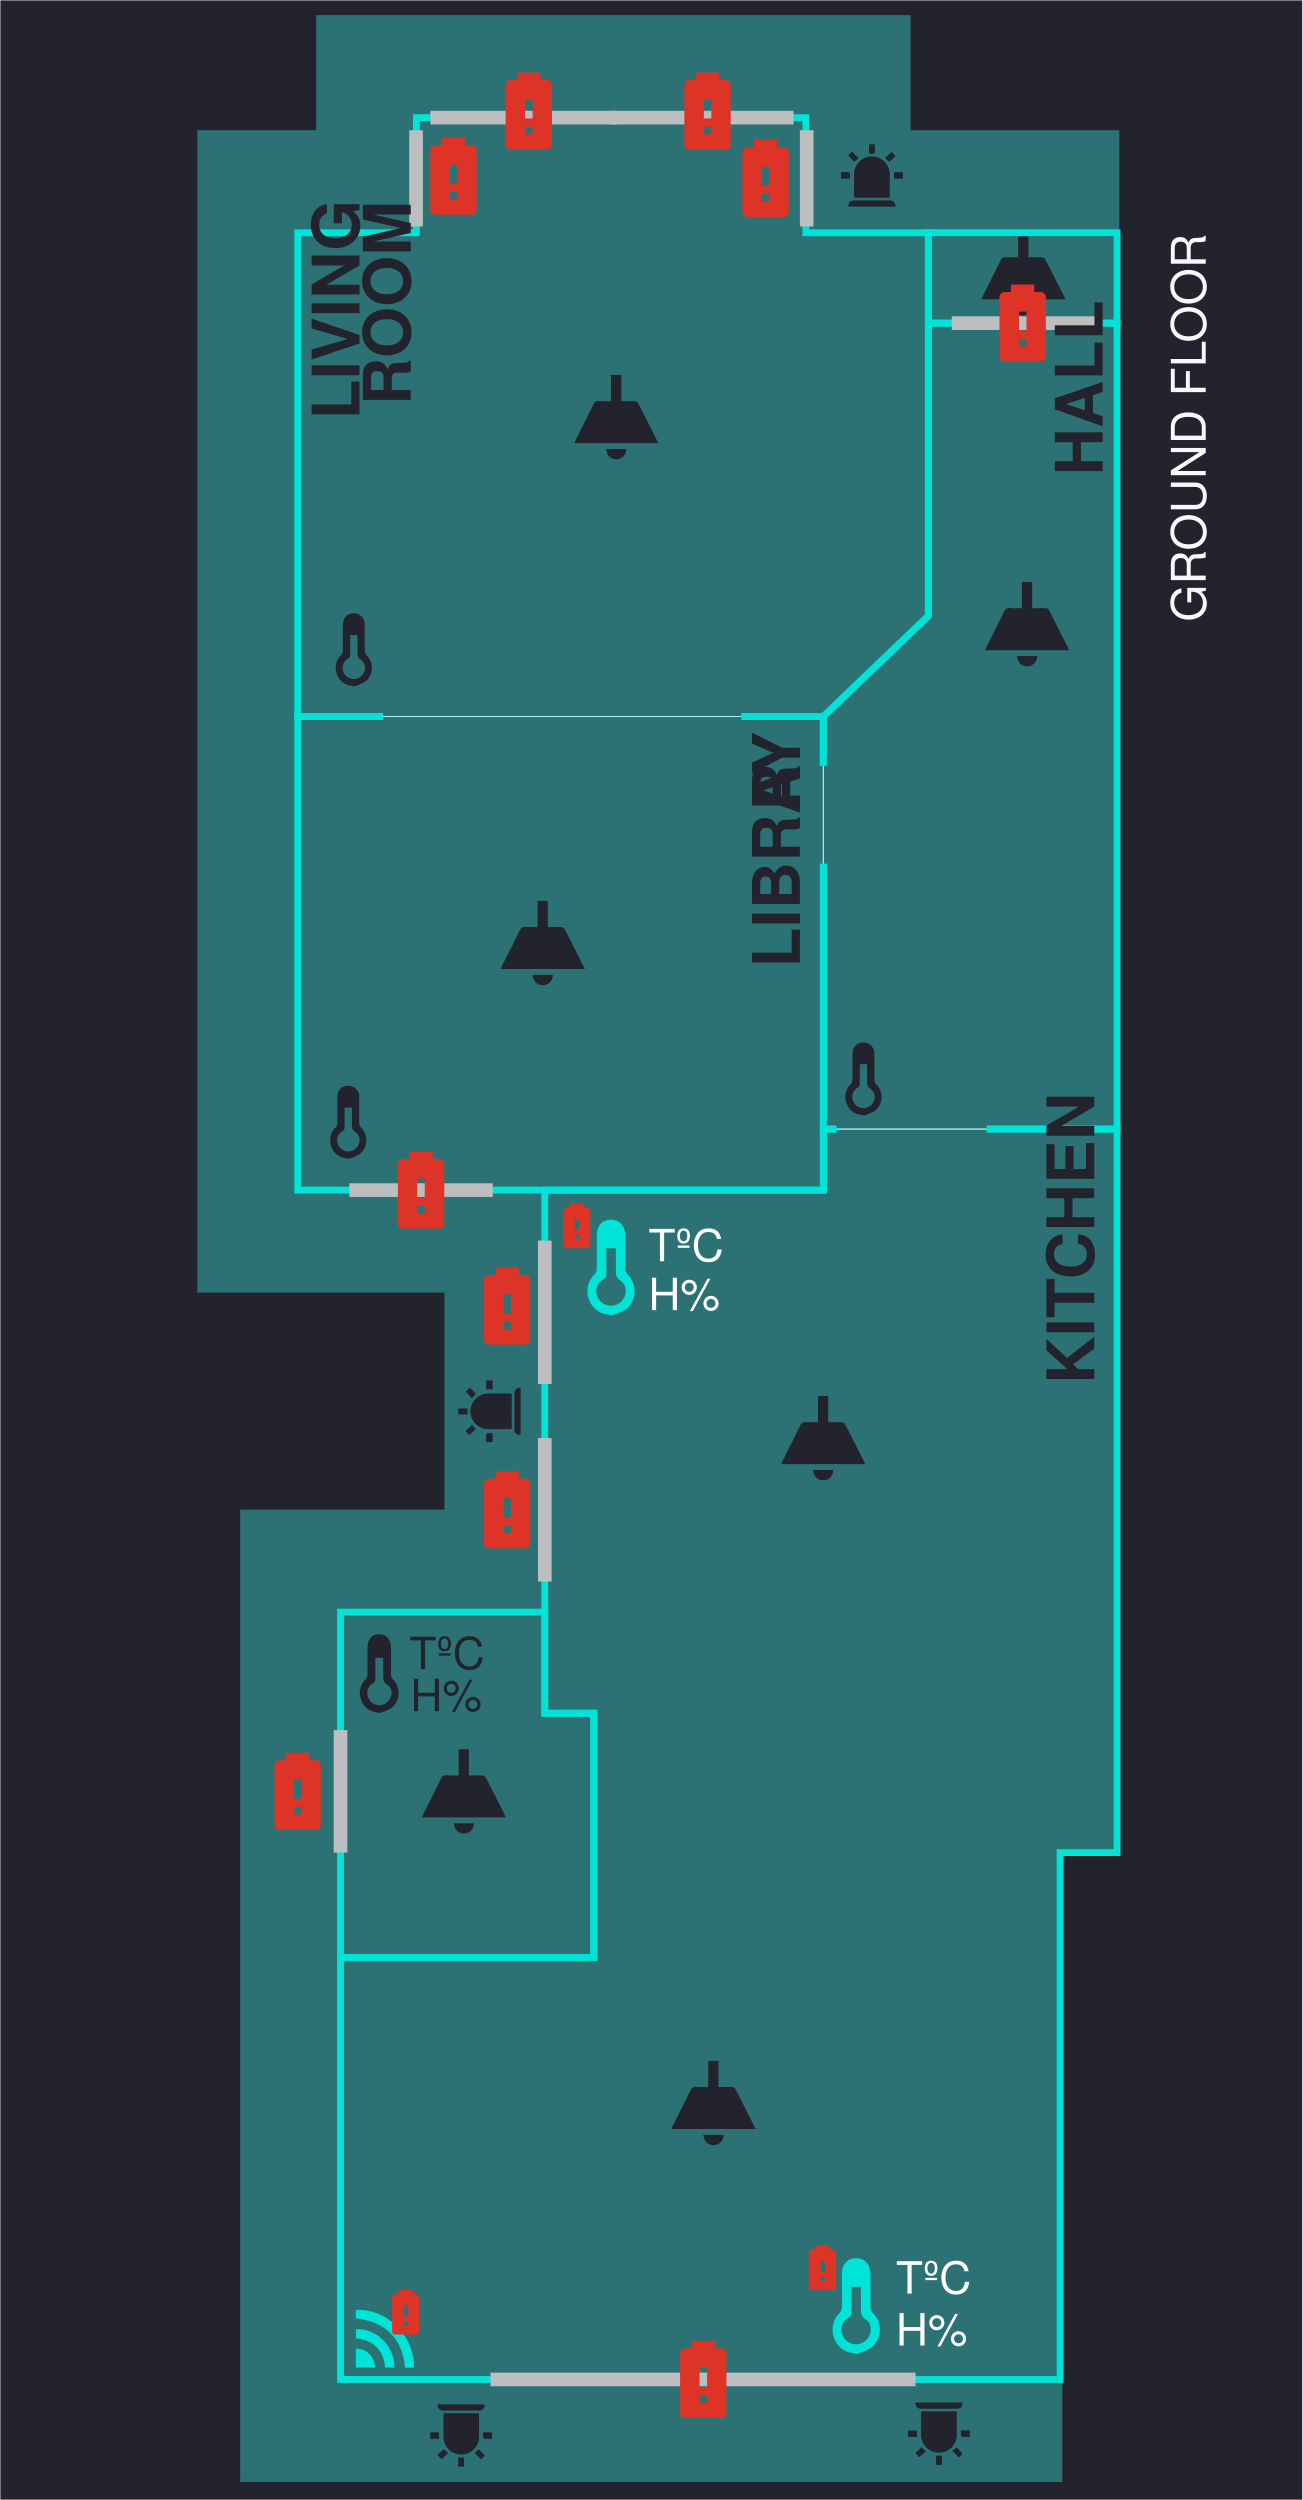
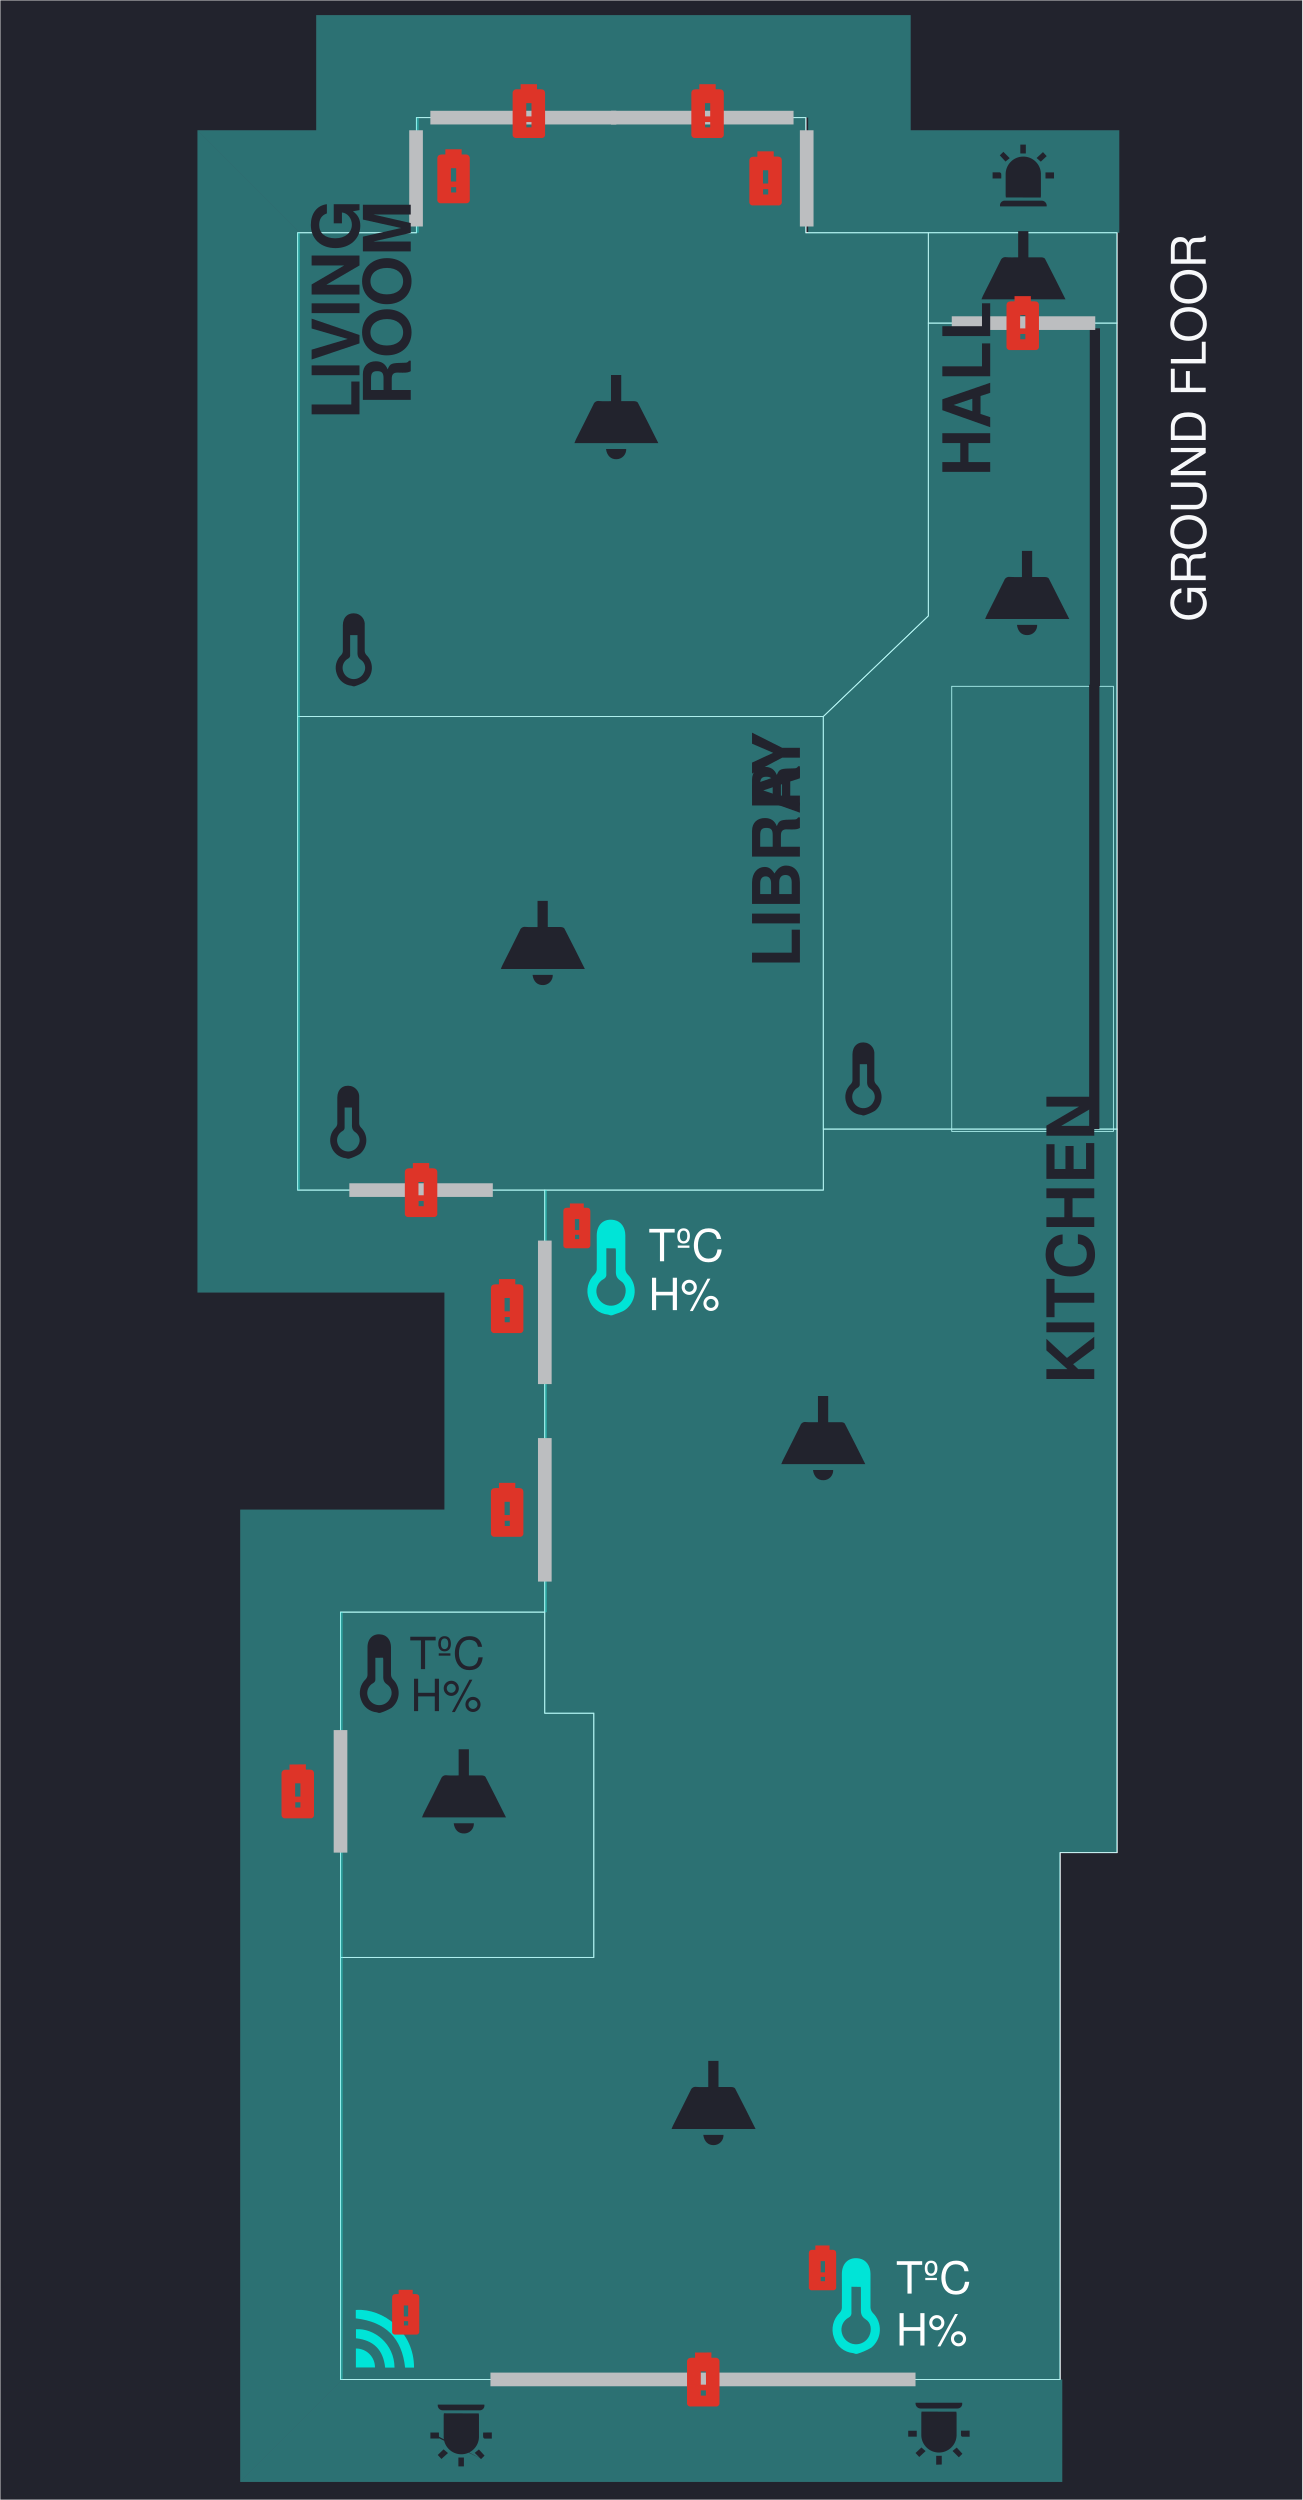
<svg xmlns="http://www.w3.org/2000/svg" viewBox="0 0 381.25 731.77">
  <defs>
-     <style>.cls-1,.cls-11,.cls-8{fill:#22232d;}.cls-10,.cls-2,.cls-3,.cls-9{fill:none;stroke-miterlimit:10;}.cls-2{stroke:#22232d;opacity:0.06;}.cls-2,.cls-3{stroke-width:0.25px;}.cls-3{stroke:#f7f8fa;}.cls-13,.cls-4{fill:#f7f8fa;}.cls-4{opacity:0.14;}.cls-5,.cls-6{fill:#00e4d7;}.cls-5{opacity:0.3;}.cls-7,.cls-8{font-size:13px;}.cls-7{fill:#fff;}.cls-13,.cls-7,.cls-8{font-family:Helvetica;}.cls-9{stroke:#00e4d7;stroke-width:2px;}.cls-10{stroke:#bcbec0;stroke-width:4px;}.cls-11{font-size:19.24px;font-family:HelveticaNeue-CondensedBold, Helvetica Neue;font-weight:700;}.cls-12{letter-spacing:-0.02em;}.cls-13{font-size:14px;}.cls-14{fill:#de3428;}</style>
+     <style>.cls-1,.cls-11,.cls-9{fill:#22232d;}.cls-10,.cls-2,.cls-3,.cls-7{fill:none;stroke-miterlimit:10;}.cls-2,.cls-7{stroke:#22232d;}.cls-2,.cls-3{stroke-width:0.25px;}.cls-2{opacity:0.06;}.cls-3{stroke:#f7f8fa;}.cls-13,.cls-4{fill:#f7f8fa;}.cls-4{opacity:0.14;}.cls-5,.cls-6{fill:#00e4d7;}.cls-5{opacity:0.3;}.cls-7{stroke-width:3px;}.cls-8,.cls-9{font-size:13px;}.cls-8{fill:#fff;}.cls-13,.cls-8,.cls-9{font-family:Helvetica;}.cls-10{stroke:#bcbec0;stroke-width:4px;}.cls-11{font-size:19.24px;font-family:HelveticaNeue-CondensedBold, Helvetica Neue;font-weight:700;}.cls-12{letter-spacing:-0.02em;}.cls-13{font-size:14px;}.cls-14{fill:#de3428;}</style>
  </defs>
  <g id="Background">
    <rect class="cls-1" x="0.13" y="0.13" width="381" height="731.52" />
    <rect class="cls-2" x="0.13" y="0.13" width="381" height="731.52" />
  </g>
  <g id="house-outline">
    <path id="house_border" class="cls-3" d="M99.54,696.36V471.75h59.78V348.22H87V68h34.75V34.3h114V68h91.06V542.15H310.16V696.36Z" transform="translate(0.13 0.13)" />
    <path id="house_fill" class="cls-4" d="M99.54,696.36V471.75h59.78V348.22H87V68h34.75V34.3h114V68h91.06V542.15H310.16V696.36Z" transform="translate(0.13 0.13)" />
    <polygon id="outdoor_border" class="cls-4" points="266.56 38.12 266.56 4.42 92.56 4.42 92.56 38.12 57.8 38.12 57.8 378.34 130.09 378.34 130.09 441.88 70.31 441.88 70.31 726.48 310.93 726.48 310.93 696.48 100.31 696.48 100.31 471.88 160.09 471.88 160.09 348.34 87.8 348.34 87.8 68.12 122.56 68.12 122.56 34.42 236.56 34.42 236.56 68.12 327.62 68.12 327.62 68.12 327.62 38.12 266.56 38.12" />
    <path id="library_border" class="cls-3" d="M87,209.62H240.86v138.6H87Z" transform="translate(0.13 0.13)" />
    <path id="hallway_border" class="cls-3" d="M326.84,330.36h-86V209.62l30.76-29.46V94.45h55.22Z" transform="translate(0.13 0.13)" />
    <path id="kitchen_border" class="cls-3" d="M159.32,501.34V348.22h81.54V330.36h86V542.15H310.16V696.36H99.54V572.82h74.14V501.34Z" transform="translate(0.13 0.13)" />
    <path id="downstairs_bathroom_border" class="cls-3" d="M99.54,471.75h59.78v29.59h14.36v71.48H99.54Z" transform="translate(0.13 0.13)" />
    <path id="living_room_border" class="cls-3" d="M217,209.62H87V68h34.75V34.3h114V68h35.84V180.16l-30.76,29.46H217" transform="translate(0.13 0.13)" />
    <rect id="front_door_border" class="cls-3" x="271.74" y="68.12" width="55.22" height="26.46" />
+     <rect id="stair_border" class="cls-3" x="278.58" y="200.89" width="47.32" height="130.28" />
  </g>
  <g id="motion_fill">
    <path id="binary_sensor.living_room_motion_fill" class="cls-5" d="M217,209.62H87V68h34.75V34.3h114V68h35.84V180.16l-30.76,29.46H217" transform="translate(0.13 0.13)" />
    <path id="binary_sensor.library_motion_fill" class="cls-5" d="M87,209.62H240.86v138.6H87Z" transform="translate(0.13 0.13)" />
    <path id="binary_sensor.hallway_motion_fill" class="cls-5" d="M326.84,330.36h-86V209.62l30.76-29.46V94.45h55.22Z" transform="translate(0.13 0.13)" />
-     <rect id="binary_sensor.front_door_motion_fill" class="cls-5" x="271.74" y="68.12" width="55.22" height="26.46" />
    <path id="binary_sensor.kitchen_motion_fill" class="cls-5" d="M159.32,501.34V348.22h81.54V330.36h86V542.15H310.16V696.36H99.54V572.82h74.14V501.34Z" transform="translate(0.13 0.13)" />
    <path id="binary_sensor.downstairs_bathroom_motion_fill" class="cls-5" d="M99.54,471.75h59.78v29.59h14.36v71.48H99.54Z" transform="translate(0.13 0.13)" />
    <polyline id="binary_sensor.outdoor_back_motion_fill" class="cls-5" points="70.31 726.48 310.93 726.48 310.93 696.48 100.31 696.48 70.31 726.48" />
    <polyline id="binary_sensor.outdoor_side_motion_fill" class="cls-5" points="57.8 38.12 57.8 38.12 57.8 38.12 57.8 38.12 57.8 378.34 130.09 378.34 130.09 441.88 70.31 441.88 70.31 726.48 70.31 726.48 100.31 696.48 100.31 696.48 100.31 471.88 160.09 471.88 160.09 348.34 87.8 348.34 87.8 68.12 57.8 38.12" />
-     <polyline id="binary_sensor.outdoor_front_motion_fill" class="cls-5" points="87.8 68.12 122.56 68.12 122.56 34.42 236.56 34.42 236.56 68.12 327.62 68.12 327.62 68.12 327.62 38.12 266.56 38.12 266.56 4.42 92.56 4.42 92.56 38.12 57.8 38.12 87.8 68.12" />
+     <path id="binary_sensor.outdoor_front_motion_fill" class="cls-5" d="M326.84,94.45H271.62V68h55.22ZM87.68,68h34.75V34.3h114V68h91.06V38H266.43V4.3h-174V38H57.68Z" transform="translate(0.13 0.13)" />
  </g>
  <g id="icons">
-     <g id="sensor.outdoor_back_light">
-       <path class="cls-1" d="M269.61,705.76a4.51,4.51,0,0,0-.07.53c0,2.17,0,4.35,0,6.52a5.17,5.17,0,0,0,10.33,0c0-2.18,0-4.35,0-6.53a3,3,0,0,0-.07-.49Zm-1.75-2.59a1.49,1.49,0,0,0,1.49,1.69c2,0,4.1,0,6.15,0,1.53,0,3.06,0,4.59,0a1.39,1.39,0,0,0,1.41-1.69Zm13.29,8.18a12,12,0,0,0,0,1.36c0,.16.25.42.4.42.7,0,1.41,0,2.14,0v-1.8Zm-12.94,1.76v-1.75h-2.5v1.75Zm13.37,5-1.67-1.82-1.23,1,1.85,1.85Zm-12-1.85-1.73,1.62,1.09,1.17,1.87-1.73Zm5.95,5V718.7H273.9v2.61Z" transform="translate(0.13 0.13)" />
-       <path class="cls-1" d="M269.61,705.76h10.2a3,3,0,0,1,.07.49c0,2.18,0,4.35,0,6.53a5.17,5.17,0,0,1-10.33,0c0-2.17,0-4.35,0-6.52A4.51,4.51,0,0,1,269.61,705.76Z" transform="translate(0.13 0.13)" />
-       <path class="cls-1" d="M267.86,703.17H281.5a1.39,1.39,0,0,1-1.41,1.69c-1.53,0-3.06,0-4.59,0-2.05,0-4.1,0-6.15,0A1.49,1.49,0,0,1,267.86,703.17Z" transform="translate(0.13 0.13)" />
-       <path class="cls-1" d="M281.15,711.35h2.56v1.8c-.73,0-1.44,0-2.14,0-.15,0-.37-.26-.4-.42A12,12,0,0,1,281.15,711.35Z" transform="translate(0.13 0.13)" />
-       <path class="cls-1" d="M268.21,713.11h-2.5v-1.75h2.5Z" transform="translate(0.13 0.13)" />
-       <path class="cls-1" d="M281.58,718.15l-1.05,1-1.85-1.85,1.23-1Z" transform="translate(0.13 0.13)" />
-       <path class="cls-1" d="M269.56,716.3l1.23,1.06-1.87,1.73-1.09-1.17Z" transform="translate(0.13 0.13)" />
-       <path class="cls-1" d="M275.51,721.31H273.9V718.7h1.61Z" transform="translate(0.13 0.13)" />
-       <g id="zefc6x">
-         <path class="cls-1" d="M129.79,706.29a3.21,3.21,0,0,0-.07.53c0,2.18,0,4.35,0,6.53a5.17,5.17,0,0,0,10.33,0c0-2.17,0-4.35,0-6.52a3.16,3.16,0,0,0-.07-.5ZM128,703.71a1.49,1.49,0,0,0,1.48,1.69c2.06,0,4.11,0,6.16,0,1.53,0,3.06,0,4.58,0a1.39,1.39,0,0,0,1.42-1.68Zm13.29,8.18a9.92,9.92,0,0,0,0,1.35.6.6,0,0,0,.4.43c.7,0,1.41,0,2.14,0v-1.8Zm-12.94,1.76V711.9h-2.5v1.75Zm13.36,5-1.67-1.81-1.22,1,1.85,1.84Zm-12-1.84L128,718.46l1.08,1.17L131,717.9Zm5.95,5v-2.61h-1.62v2.61Z" transform="translate(0.13 0.13)" />
-         <path class="cls-1" d="M129.79,706.29H140a3.16,3.16,0,0,1,.07.5c0,2.17,0,4.35,0,6.52a5.17,5.17,0,0,1-10.33,0c0-2.18,0-4.35,0-6.53A3.21,3.21,0,0,1,129.79,706.29Z" transform="translate(0.13 0.13)" />
-         <path class="cls-1" d="M128,703.71h13.64a1.39,1.39,0,0,1-1.42,1.68c-1.52,0-3,0-4.58,0-2.05,0-4.1,0-6.16,0A1.49,1.49,0,0,1,128,703.71Z" transform="translate(0.13 0.13)" />
-         <path class="cls-1" d="M141.33,711.89h2.56v1.8c-.73,0-1.44,0-2.14,0a.6.6,0,0,1-.4-.43A9.92,9.92,0,0,1,141.33,711.89Z" transform="translate(0.13 0.13)" />
-         <path class="cls-1" d="M128.39,713.65h-2.5V711.9h2.5Z" transform="translate(0.13 0.13)" />
-         <path class="cls-1" d="M141.75,718.68l-1,1-1.85-1.84,1.22-1Z" transform="translate(0.13 0.13)" />
-         <path class="cls-1" d="M129.74,716.84,131,717.9l-1.88,1.73L128,718.46Z" transform="translate(0.13 0.13)" />
-         <path class="cls-1" d="M135.69,721.85h-1.62v-2.61h1.62Z" transform="translate(0.13 0.13)" />
-       </g>
-     </g>
-     <g id="sensor.outdoor_front_light">
-       <path class="cls-1" d="M260.17,57.7a4.51,4.51,0,0,0,.07-.53c0-2.18,0-4.35,0-6.53a5.17,5.17,0,0,0-10.33,0c0,2.17,0,4.35,0,6.52a5,5,0,0,0,.07.5Zm1.75,2.59a1.49,1.49,0,0,0-1.49-1.69c-2.05,0-4.11,0-6.16,0-1.53,0-3.06,0-4.58,0a1.38,1.38,0,0,0-1.41,1.69Zm-13.3-8.19a9.92,9.92,0,0,0,0-1.35.63.63,0,0,0-.39-.43c-.71,0-1.42,0-2.14,0v1.8Zm12.95-1.76V52.1h2.5V50.34Zm-13.37-5,1.67,1.82,1.23-1-1.85-1.85Zm12,1.85,1.73-1.62-1.08-1.18L259,46.09Zm-5.95-5v2.6h1.62v-2.6Z" transform="translate(0.13 0.13)" />
-       <path class="cls-1" d="M260.17,57.7H250a5,5,0,0,1-.07-.5c0-2.17,0-4.35,0-6.52a5.17,5.17,0,0,1,10.33,0c0,2.18,0,4.35,0,6.53A4.51,4.51,0,0,1,260.17,57.7Z" transform="translate(0.13 0.13)" />
-       <path class="cls-1" d="M261.92,60.29H248.28a1.38,1.38,0,0,1,1.41-1.69c1.52,0,3.05,0,4.58,0,2,0,4.11,0,6.16,0A1.49,1.49,0,0,1,261.92,60.29Z" transform="translate(0.13 0.13)" />
-       <path class="cls-1" d="M248.62,52.1h-2.55V50.3c.72,0,1.43,0,2.14,0a.63.63,0,0,1,.39.43A9.92,9.92,0,0,1,248.62,52.1Z" transform="translate(0.13 0.13)" />
-       <path class="cls-1" d="M261.57,50.34h2.5V52.1h-2.5Z" transform="translate(0.13 0.13)" />
-       <path class="cls-1" d="M248.2,45.31l1.05-1,1.85,1.85-1.23,1Z" transform="translate(0.13 0.13)" />
-       <path class="cls-1" d="M260.21,47.16,259,46.09l1.88-1.73,1.08,1.18Z" transform="translate(0.13 0.13)" />
-       <path class="cls-1" d="M254.26,42.15h1.62v2.6h-1.62Z" transform="translate(0.13 0.13)" />
-     </g>
-     <g id="sensor.outdoor_side_light">
-       <path class="cls-1" d="M149.6,407.88a4.51,4.51,0,0,0-.53-.07c-2.18,0-4.35,0-6.53,0a5.17,5.17,0,0,0,0,10.33c2.17,0,4.35,0,6.52,0a5,5,0,0,0,.5-.07Zm2.59-1.75a1.49,1.49,0,0,0-1.69,1.49c0,2.05,0,4.11,0,6.16,0,1.53,0,3.06,0,4.58a1.38,1.38,0,0,0,1.69,1.41ZM144,419.43a10,10,0,0,0-1.36,0,.63.63,0,0,0-.43.39c0,.71,0,1.42,0,2.14H144Zm-1.77-12.95H144V404h-1.76Zm-5,13.37,1.82-1.67-1-1.23-1.85,1.85Zm1.85-12-1.62-1.73-1.18,1.08,1.74,1.88Zm-5,6h2.6v-1.62h-2.6Z" transform="translate(0.13 0.13)" />
-       <path class="cls-1" d="M149.6,407.88v10.21a5,5,0,0,1-.5.07c-2.17,0-4.35,0-6.52,0a5.17,5.17,0,0,1,0-10.33c2.18,0,4.35,0,6.53,0A4.51,4.51,0,0,1,149.6,407.88Z" transform="translate(0.13 0.13)" />
-       <path class="cls-1" d="M152.19,406.13v13.64a1.38,1.38,0,0,1-1.69-1.41c0-1.52,0-3.05,0-4.58,0-2,0-4.11,0-6.16A1.49,1.49,0,0,1,152.19,406.13Z" transform="translate(0.13 0.13)" />
-       <path class="cls-1" d="M144,419.43V422H142.2c0-.72,0-1.43,0-2.14a.63.63,0,0,1,.43-.39A10,10,0,0,1,144,419.43Z" transform="translate(0.13 0.13)" />
-       <path class="cls-1" d="M142.24,406.48V404H144v2.5Z" transform="translate(0.13 0.13)" />
-       <path class="cls-1" d="M137.21,419.85l-1-1.05,1.85-1.85,1,1.23Z" transform="translate(0.13 0.13)" />
-       <path class="cls-1" d="M139.06,407.84,138,409.07l-1.74-1.88,1.18-1.08Z" transform="translate(0.13 0.13)" />
-       <path class="cls-1" d="M134.05,413.79v-1.62h2.6v1.62Z" transform="translate(0.13 0.13)" />
-     </g>
+     <path id="switch.shelly_shsw_1_c4ef56" class="cls-1" d="M269.61,705.76a4.51,4.51,0,0,0-.07.53c0,2.17,0,4.35,0,6.52a5.17,5.17,0,0,0,10.33,0c0-2.18,0-4.35,0-6.53a3,3,0,0,0-.07-.49Zm-1.75-2.59a1.49,1.49,0,0,0,1.49,1.69c2,0,4.1,0,6.15,0,1.53,0,3.06,0,4.59,0a1.39,1.39,0,0,0,1.41-1.69Zm13.29,8.18a12,12,0,0,0,0,1.36c0,.16.25.42.4.42.7,0,1.41,0,2.14,0v-1.8Zm-12.94,1.76v-1.75h-2.5v1.75Zm13.37,5-1.67-1.82-1.23,1,1.85,1.85Zm-12-1.85-1.73,1.62,1.09,1.17,1.87-1.73Zm5.95,5V718.7H273.9v2.61Zm-145.72-15a3.21,3.21,0,0,0-.07.53c0,2.18,0,4.35,0,6.53a5.17,5.17,0,0,0,10.33,0c0-2.17,0-4.35,0-6.52a3.16,3.16,0,0,0-.07-.5ZM128,703.71a1.49,1.49,0,0,0,1.48,1.69c2.06,0,4.11,0,6.16,0,1.53,0,3.06,0,4.58,0a1.39,1.39,0,0,0,1.42-1.68Zm13.29,8.18a9.92,9.92,0,0,0,0,1.35.6.6,0,0,0,.4.43c.7,0,1.41,0,2.14,0v-1.8Zm-12.94,1.76V711.9h-2.5v1.75Zm13.36,5-1.67-1.81-1.22,1,1.85,1.84Zm-12-1.84L128,718.46l1.08,1.17L131,717.9Zm5.95,5v-2.61h-1.62v2.61Zm-9.8-10,2.5,1.75,12.32,6" transform="translate(0.13 0.13)" />
+     <path id="switch.shelly_shsw_1_b8eff2" class="cls-1" d="M304.49,57.7a4.51,4.51,0,0,0,.07-.53c0-2.18,0-4.35,0-6.53a5.17,5.17,0,0,0-10.33,0c0,2.17,0,4.35,0,6.52a5,5,0,0,0,.07.5Zm1.75,2.59a1.49,1.49,0,0,0-1.49-1.69c-2.05,0-4.1,0-6.16,0-1.53,0-3,0-4.58,0a1.38,1.38,0,0,0-1.41,1.69Zm-13.3-8.19a9.92,9.92,0,0,0,0-1.35.63.63,0,0,0-.39-.43c-.71,0-1.42,0-2.14,0v1.8Zm12.95-1.76V52.1h2.5V50.34Zm-13.37-5,1.67,1.82,1.23-1-1.85-1.85Zm12,1.85,1.73-1.62-1.09-1.18-1.88,1.73Zm-6-5v2.6h1.62v-2.6Z" transform="translate(0.13 0.13)" />
    <path id="sensor.day_room_motion" class="cls-6" d="M121.06,692.89h-2.61c-.92-8.62-5.68-13.42-14.44-14.41V676C112.2,675.47,121.1,682.51,121.06,692.89Zm-17-11.25v2.67c5.22.54,8,3.43,8.55,8.57h2.74C115.29,685.9,109.42,681.34,104.09,681.64Zm5.57,11.21a5.51,5.51,0,0,0-5.59-5.55v5.55Z" transform="translate(0.13 0.13)" />
-     <g id="sensor.living_room_ceiling">
-       <path class="cls-1" d="M178.71,117.29v-7.66h3v7.66c1.33,0,2.56,0,3.79,0,.37,0,.93.17,1.07.43,2,3.89,4,7.81,6,11.86H168a11.17,11.17,0,0,1,.43-1.06c1.71-3.42,3.46-6.82,5.14-10.27a1.51,1.51,0,0,1,1.68-1C176.33,117.35,177.45,117.29,178.71,117.29Z" transform="translate(0.13 0.13)" />
-       <path class="cls-1" d="M177.25,131.3h5.92a2.88,2.88,0,0,1-2.83,3C178.67,134.35,177.51,133.24,177.25,131.3Z" transform="translate(0.13 0.13)" />
-     </g>
-     <g id="sensor.library_light">
-       <path class="cls-1" d="M157.21,271.22v-7.66h3v7.66c1.33,0,2.56,0,3.79,0,.37,0,.93.16,1.07.43,2,3.89,4,7.81,6,11.86h-24.6c.15-.37.26-.73.43-1.06,1.72-3.42,3.46-6.83,5.14-10.27a1.51,1.51,0,0,1,1.68-1C154.83,271.28,156,271.22,157.21,271.22Z" transform="translate(0.13 0.13)" />
-       <path class="cls-1" d="M155.75,285.23h5.92a2.87,2.87,0,0,1-2.83,3C157.17,288.28,156,287.17,155.75,285.23Z" transform="translate(0.13 0.13)" />
-     </g>
-     <g id="sensor.hallway_light">
-       <path class="cls-1" d="M299,177.89v-7.66h3v7.66c1.33,0,2.56,0,3.79,0,.37,0,.93.16,1.07.43,2,3.89,3.95,7.81,6,11.86H288.23c.15-.37.27-.73.44-1.06,1.71-3.42,3.46-6.83,5.14-10.27a1.51,1.51,0,0,1,1.68-1C296.59,178,297.71,177.89,299,177.89Z" transform="translate(0.13 0.13)" />
-       <path class="cls-1" d="M297.51,191.9h5.92a2.87,2.87,0,0,1-2.83,3C298.93,195,297.77,193.84,297.51,191.9Z" transform="translate(0.13 0.13)" />
-     </g>
-     <g id="sensor.downstairs_bathroom_light">
-       <path class="cls-1" d="M239.29,416.15v-7.66h3v7.66c1.33,0,2.57,0,3.8,0,.37,0,.93.16,1.06.43,2,3.89,4,7.81,6,11.85H228.55c.15-.36.27-.72.44-1.05,1.71-3.42,3.46-6.83,5.14-10.27a1.48,1.48,0,0,1,1.67-1C236.91,416.21,238,416.15,239.29,416.15Z" transform="translate(0.13 0.13)" />
-       <path class="cls-1" d="M237.83,430.16h5.92a2.87,2.87,0,0,1-2.84,3C239.25,433.21,238.09,432.09,237.83,430.16Z" transform="translate(0.13 0.13)" />
-     </g>
-     <g id="sensor.kitchen_light_2">
+     <path id="light.shelly_shdm_1_f3a24c" class="cls-1" d="M178.71,117.29v-7.66h3v7.66c1.33,0,2.56,0,3.79,0,.37,0,.93.17,1.07.43,2,3.89,4,7.81,6,11.86H168a11.17,11.17,0,0,1,.43-1.06c1.71-3.42,3.46-6.82,5.14-10.27a1.51,1.51,0,0,1,1.68-1C176.33,117.35,177.45,117.29,178.71,117.29Zm1.63,17a2.88,2.88,0,0,0,2.83-3h-5.92C177.51,133.24,178.67,134.35,180.34,134.29Z" transform="translate(0.13 0.13)" />
+     <path id="light.shelly_shdm_1_f3ebd2" class="cls-1" d="M157.21,271.22v-7.66h3v7.66c1.33,0,2.56,0,3.79,0,.37,0,.93.16,1.07.43,2,3.89,4,7.81,6,11.86h-24.6c.15-.37.26-.73.43-1.06,1.72-3.42,3.46-6.83,5.14-10.27a1.51,1.51,0,0,1,1.68-1C154.83,271.28,156,271.22,157.21,271.22Zm1.63,17a2.87,2.87,0,0,0,2.83-3h-5.92C156,287.17,157.17,288.28,158.84,288.21Z" transform="translate(0.13 0.13)" />
+     <path id="switch.shelly_shsw_1_c487ec" class="cls-1" d="M299,168.77v-7.66h3v7.66c1.33,0,2.56,0,3.79,0,.37,0,.93.17,1.07.43,2,3.9,3.95,7.82,6,11.86H288.23c.15-.36.27-.72.44-1.05,1.71-3.42,3.46-6.83,5.14-10.27a1.51,1.51,0,0,1,1.68-1C296.59,168.83,297.71,168.77,299,168.77Zm1.63,17a2.87,2.87,0,0,0,2.83-3h-5.92C297.77,184.72,298.93,185.83,300.6,185.77Z" transform="translate(0.13 0.13)" />
+     <path id="light.shelly_shdm_1_f3e93b" class="cls-1" d="M239.29,416.15v-7.66h3v7.66c1.33,0,2.57,0,3.8,0,.37,0,.93.16,1.06.43,2,3.89,4,7.81,6,11.85H228.55c.15-.36.27-.72.44-1.05,1.71-3.42,3.46-6.83,5.14-10.27a1.48,1.48,0,0,1,1.67-1C236.91,416.21,238,416.15,239.29,416.15Zm1.62,17a2.87,2.87,0,0,0,2.84-3h-5.92C238.09,432.09,239.25,433.21,240.91,433.14Z" transform="translate(0.13 0.13)" />
+     <g id="light.shelly_shdm_1_f3e936">
      <path class="cls-1" d="M207.18,610.76V603.1h3v7.66c1.34,0,2.57,0,3.8,0,.37,0,.93.16,1.06.43,2,3.89,4,7.81,6,11.86H196.44c.15-.37.27-.73.44-1.06,1.71-3.42,3.46-6.83,5.14-10.27a1.5,1.5,0,0,1,1.67-1C204.8,610.82,205.92,610.76,207.18,610.76Z" transform="translate(0.13 0.13)" />
      <path class="cls-1" d="M205.72,624.77h5.92a2.87,2.87,0,0,1-2.83,3C207.14,627.82,206,626.71,205.72,624.77Z" transform="translate(0.13 0.13)" />
    </g>
-     <g id="sensor.downstairs_bathroom_light-2" data-name="sensor.downstairs_bathroom_light">
-       <path class="cls-1" d="M134.12,519.55v-7.66h3v7.66c1.33,0,2.56,0,3.79,0,.37,0,.93.16,1.07.43,2,3.89,4,7.81,6,11.86H123.39c.15-.37.27-.73.43-1.06,1.72-3.42,3.47-6.83,5.14-10.27a1.51,1.51,0,0,1,1.68-1C131.74,519.61,132.86,519.55,134.12,519.55Z" transform="translate(0.13 0.13)" />
-       <path class="cls-1" d="M132.67,533.56h5.91a2.86,2.86,0,0,1-2.83,3C134.08,536.61,132.92,535.5,132.67,533.56Z" transform="translate(0.13 0.13)" />
-     </g>
-     <g id="sensor.hallway_light-2" data-name="sensor.hallway_light">
-       <path class="cls-1" d="M297.89,75.19V67.53h3v7.66c1.33,0,2.57,0,3.8,0,.37,0,.93.17,1.06.43,2,3.89,4,7.81,6,11.86H287.15c.15-.37.27-.72.44-1.06,1.71-3.42,3.46-6.82,5.14-10.27a1.5,1.5,0,0,1,1.67-1C295.51,75.25,296.63,75.19,297.89,75.19Z" transform="translate(0.13 0.13)" />
-       <path class="cls-1" d="M296.43,89.2h5.92a2.88,2.88,0,0,1-2.84,3C297.85,92.25,296.69,91.14,296.43,89.2Z" transform="translate(0.13 0.13)" />
-     </g>
+     <path id="switch.shelly_shsw_1_ba680b" class="cls-1" d="M134.12,519.55v-7.66h3v7.66c1.33,0,2.56,0,3.79,0,.37,0,.93.16,1.07.43,2,3.89,4,7.81,6,11.86H123.39c.15-.37.27-.73.43-1.06,1.72-3.42,3.47-6.83,5.14-10.27a1.51,1.51,0,0,1,1.68-1C131.74,519.61,132.86,519.55,134.12,519.55Zm1.63,17a2.86,2.86,0,0,0,2.83-3h-5.91C132.92,535.5,134.08,536.61,135.75,536.54Z" transform="translate(0.13 0.13)" />
+     <path id="switch.shelly_shsw_1_c4f29c" class="cls-1" d="M297.89,75.19V67.53h3v7.66c1.33,0,2.57,0,3.8,0,.37,0,.93.17,1.06.43,2,3.89,4,7.81,6,11.86H287.15c.15-.37.27-.72.44-1.06,1.71-3.42,3.46-6.82,5.14-10.27a1.5,1.5,0,0,1,1.67-1C295.51,75.25,296.63,75.19,297.89,75.19Zm1.62,17a2.88,2.88,0,0,0,2.84-3h-5.92C296.69,91.14,297.85,92.25,299.51,92.18Z" transform="translate(0.13 0.13)" />
+     <line id="sensor_stair_led_strip_mid" data-name="sensor,stair_led_strip_mid" class="cls-7" x1="320.48" y1="96.1" x2="320.48" y2="200.89" />
+     <line id="sensor.stair_led_strip_mid" class="cls-7" x1="320.3" y1="200.43" x2="320.3" y2="330.49" />
  </g>
  <g id="temp">
    <path id="sensor.living_room_therm" class="cls-1" d="M103.62,200.77h-.36a3,3,0,0,0-.5-.17,5,5,0,0,1-4.32-3.48,5.18,5.18,0,0,1,1.33-5.56,1.77,1.77,0,0,0,.45-1.06c0-2.53,0-5.06,0-7.59s1.73-3.91,4-3.43a3.23,3.23,0,0,1,2.41,3.43c0,2.5,0,5,0,7.5a1.89,1.89,0,0,0,.51,1.21,5.19,5.19,0,0,1-.36,7.78A14.84,14.84,0,0,1,103.62,200.77Zm-1.26-15c0,2,0,3.86,0,5.74a1.07,1.07,0,0,1-.6,1.14,3.06,3.06,0,0,0-1.5,3.51,3.26,3.26,0,0,0,6.12.61,2.84,2.84,0,0,0-.78-3.7c-1.17-.72-1.11-1.63-1.09-2.69,0-1.28,0-2.57,0-3.85,0-.25,0-.51,0-.76Z" transform="translate(0.13 0.13)" />
    <path id="sensor.library_therm" class="cls-1" d="M102,339.05h-.36a2.91,2.91,0,0,0-.5-.16,5,5,0,0,1-4.32-3.48,5.18,5.18,0,0,1,1.33-5.56,1.8,1.8,0,0,0,.45-1.07c0-2.53,0-5.06,0-7.59s1.73-3.91,4-3.42a3.23,3.23,0,0,1,2.41,3.42c0,2.5,0,5,0,7.5a1.89,1.89,0,0,0,.51,1.21,5.19,5.19,0,0,1-.36,7.78A13.91,13.91,0,0,1,102,339.05Zm-1.26-15c0,2,0,3.86,0,5.74a1.1,1.1,0,0,1-.6,1.14,3.05,3.05,0,0,0-1.5,3.5,3.26,3.26,0,0,0,6.12.61,2.83,2.83,0,0,0-.78-3.69c-1.18-.73-1.11-1.64-1.09-2.7,0-1.28,0-2.56,0-3.84,0-.26,0-.51,0-.76Z" transform="translate(0.13 0.13)" />
    <path id="sensor.day_room_therm" class="cls-6" d="M250.74,688.86h-.46a4.2,4.2,0,0,0-.66-.21,6.52,6.52,0,0,1-5.66-4.56,6.83,6.83,0,0,1,1.74-7.29,2.35,2.35,0,0,0,.59-1.39c.05-3.31,0-6.63,0-9.94s2.27-5.12,5.23-4.49c1.9.41,3.13,2.12,3.15,4.49,0,3.27,0,6.55,0,9.82a2.6,2.6,0,0,0,.68,1.59,6.81,6.81,0,0,1-.47,10.19A19,19,0,0,1,250.74,688.86Zm-1.65-19.64c0,2.6,0,5.06,0,7.52a1.44,1.44,0,0,1-.79,1.49,4,4,0,0,0-2,4.59,4.27,4.27,0,0,0,8,.81c.8-1.75.59-3.84-1-4.84s-1.45-2.15-1.43-3.53c0-1.68,0-3.36,0-5,0-.34,0-.67-.06-1Z" transform="translate(0.13 0.13)" />
-     <text id="sensor.day_room_temperature" class="cls-7" transform="translate(262.23 671.35)">TºC</text>
-     <text id="sensor.day_room_humidity" class="cls-7" transform="translate(262.23 686.55)">H%</text>
-     <text id="sensor.downstairs_bathroom_temperature" class="cls-8" transform="translate(119.82 488.56)">TºC</text>
-     <text id="sensor.downstairs_bathroom_humidity" class="cls-8" transform="translate(120.11 500.87)">H%</text>
+     <text id="sensor.day_room_temperature" class="cls-8" transform="translate(262.23 671.35)">TºC</text>
+     <text id="sensor.day_room_humidity" class="cls-8" transform="translate(262.23 686.55)">H%</text>
+     <text id="sensor.downstairs_bathroom_temperature" class="cls-9" transform="translate(119.82 488.56)">TºC</text>
+     <text id="sensor.downstairs_bathroom_humidity" class="cls-9" transform="translate(120.11 500.87)">H%</text>
    <path id="sensor.downstairs_bathroom_therm" class="cls-1" d="M111.1,501.26h-.39a2.72,2.72,0,0,0-.53-.17,5.34,5.34,0,0,1-4.65-3.75,5.57,5.57,0,0,1,1.42-6,1.92,1.92,0,0,0,.49-1.15c0-2.72,0-5.44,0-8.16s1.86-4.21,4.29-3.69c1.56.33,2.57,1.74,2.59,3.69,0,2.69,0,5.38,0,8.07a2.06,2.06,0,0,0,.55,1.3,5.6,5.6,0,0,1-.39,8.37A15.37,15.37,0,0,1,111.1,501.26Zm-1.36-16.13c0,2.14,0,4.16,0,6.17a1.17,1.17,0,0,1-.64,1.23,3.3,3.3,0,0,0-1.62,3.77,3.51,3.51,0,0,0,6.59.66,3,3,0,0,0-.84-4c-1.27-.79-1.2-1.77-1.18-2.9,0-1.38,0-2.76,0-4.14,0-.28,0-.55-.06-.82Z" transform="translate(0.13 0.13)" />
    <path id="sensor.hallway_therm" class="cls-1" d="M252.79,326.37h-.36a2.91,2.91,0,0,0-.5-.16,5,5,0,0,1-4.32-3.48,5.18,5.18,0,0,1,1.33-5.56,1.8,1.8,0,0,0,.45-1.07c0-2.53,0-5.06,0-7.59s1.73-3.91,4-3.42a3.23,3.23,0,0,1,2.41,3.42c0,2.5,0,5,0,7.5a1.94,1.94,0,0,0,.51,1.21A5.19,5.19,0,0,1,256,325,13.91,13.91,0,0,1,252.79,326.37Zm-1.26-15c0,2,0,3.86,0,5.74a1.08,1.08,0,0,1-.6,1.14,3.05,3.05,0,0,0-1.5,3.5,3.26,3.26,0,0,0,6.12.62,2.84,2.84,0,0,0-.78-3.7c-1.17-.73-1.11-1.64-1.09-2.7,0-1.28,0-2.56,0-3.84,0-.26,0-.51-.05-.76Z" transform="translate(0.13 0.13)" />
    <path id="sensor.kitchen_therm" class="cls-6" d="M179,384.88h-.47a4.09,4.09,0,0,0-.65-.21,6.49,6.49,0,0,1-5.66-4.56,6.79,6.79,0,0,1,1.73-7.28,2.24,2.24,0,0,0,.59-1.4c.05-3.31,0-6.62,0-9.94s2.26-5.12,5.22-4.48c1.9.4,3.14,2.12,3.15,4.48,0,3.28,0,6.55,0,9.83a2.47,2.47,0,0,0,.68,1.58,6.81,6.81,0,0,1-.48,10.19C182,384,180.4,384.3,179,384.88Zm-1.65-19.63c0,2.6,0,5.06,0,7.51a1.41,1.41,0,0,1-.78,1.49,4,4,0,0,0-2,4.6,4.28,4.28,0,0,0,8,.8c.8-1.75.58-3.84-1-4.84s-1.45-2.15-1.42-3.53c0-1.68,0-3.36,0-5,0-.33,0-.67-.07-1Z" transform="translate(0.13 0.13)" />
-     <text id="sensor.kitchen_temperature" class="cls-7" transform="translate(189.78 369.18)">TºC</text>
-     <text id="sensor.kitchen_humidity" class="cls-7" transform="translate(189.77 383.49)">H%</text>
-   </g>
-   <g id="motion_border">
-     <path id="binary_sensor.library_motion_border" class="cls-9" d="M240.86,252.7v95.52H87V209.62h25m104.91,0h23.91V224" transform="translate(0.13 0.13)" />
-     <polygon id="binary_sensor.front_door_motion_border" class="cls-9" points="271.74 68.11 271.74 94.58 278.58 94.58 320.58 94.58 326.97 94.58 326.97 68.11 271.74 68.11" />
-     <path id="binary_sensor.hallway_motion_border" class="cls-9" d="M244.7,330.36h-3.84V252.7M321.43,94.45h5.41V330.36H288.71M240.86,224V209.62l30.76-29.46V94.45h49.81" transform="translate(0.13 0.13)" />
-     <path id="binary_sensor.kitchen_motion_border" class="cls-9" d="M288.71,330.36h38.13V542.15H310.16V696.36H99.54V572.82h74.14V501.34H159.32V348.22h81.54V330.36h3.84" transform="translate(0.13 0.13)" />
-     <path id="binary_sensor.downstairs_bathroom_motion_border" class="cls-9" d="M99.54,471.75h59.78v29.59h14.36v71.48H99.54Z" transform="translate(0.13 0.13)" />
-     <path id="binary_sensor.living_room_motion_border" class="cls-9" d="M112,209.62H87V68h34.75V34.3h114V68h35.84V180.16l-30.76,29.46H217" transform="translate(0.13 0.13)" />
+     <text id="sensor.kitchen_temperature" class="cls-8" transform="translate(189.78 369.18)">TºC</text>
+     <text id="sensor.kitchen_humidity" class="cls-8" transform="translate(189.77 383.49)">H%</text>
  </g>
  <g id="openings">
    <path id="binary_sensor.living_room_window_2" class="cls-10" d="M125.84,34.3h54.44" transform="translate(0.13 0.13)" />
    <path id="binary_sensor.living_room_window_3" class="cls-10" d="M178.73,34.3h53.42" transform="translate(0.13 0.13)" />
    <path id="binary_sensor.living_room_window_1" class="cls-10" d="M121.65,66.17V38" transform="translate(0.13 0.13)" />
    <path id="binary_sensor.living_room_window_4" class="cls-10" d="M236,66.17V38" transform="translate(0.13 0.13)" />
    <path id="binary_sensor.library_door_1" class="cls-10" d="M144.12,348.22h-42" transform="translate(0.13 0.13)" />
    <path id="binary_sensor.kitchen_window_1" class="cls-10" d="M159.34,363v42" transform="translate(0.13 0.13)" />
    <path id="binary_sensor.kitchen_window_2" class="cls-10" d="M159.34,420.81v42" transform="translate(0.13 0.13)" />
    <path id="binary_sensor.downstairs_bathroom_window_1" class="cls-10" d="M99.54,506.28v35.87" transform="translate(0.13 0.13)" />
    <line id="binary_sensor.kitchen_door_1" class="cls-10" x1="143.56" y1="696.48" x2="267.98" y2="696.48" />
    <path id="binary_sensor.hallway_door_1" class="cls-10" d="M278.46,94.45h42" transform="translate(0.13 0.13)" />
  </g>
  <g id="text">
    <text class="cls-11" transform="translate(320.3 405.07) rotate(-90)">KITCHEN</text>
    <text class="cls-11" transform="translate(234.14 283.27) rotate(-90)">LIBRA<tspan class="cls-12" x="45.97" y="0">R</tspan>
      <tspan x="56.32" y="0">Y</tspan>
    </text>
    <text class="cls-11" transform="translate(105.23 122.81) rotate(-90)">LIVING<tspan x="4.23" y="15">ROOM</tspan>
    </text>
-     <text class="cls-11" transform="translate(322.76 139.19) rotate(-90)">HALL</text>
+     <text class="cls-11" transform="translate(289.84 139.44) rotate(-90)">HALL</text>
    <text class="cls-13" transform="translate(352.92 181.99) rotate(-90)">GROUND FLOOR</text>
  </g>
  <g id="sensor_battery_warnings">
-     <path id="binary_sensor.living_room_window_4_battery" class="cls-14" d="M227.36,40.77V43c.56,0,1.09,0,1.61,0,1.16,0,1.78.59,1.78,1.73,0,5.66,0,11.33,0,17a1.49,1.49,0,0,1-1.64,1.66q-5.15,0-10.29,0a1.49,1.49,0,0,1-1.65-1.66q0-8.49,0-17c0-1.14.62-1.7,1.79-1.73.5,0,1,0,1.57,0V40.77Zm-2.29,7.92h-2.2v5.56h2.2Zm0,10.13v-2.2H222.9v2.2Z" transform="translate(0.13 0.13)" />
-     <path id="binary_sensor.living_room_window_1_battery" class="cls-14" d="M136,40.18v2.18h1.61c1.16,0,1.78.59,1.78,1.73q0,8.5,0,17a1.48,1.48,0,0,1-1.64,1.66q-5.14,0-10.29,0a1.48,1.48,0,0,1-1.64-1.66q0-8.49,0-17c0-1.14.61-1.7,1.78-1.73h1.57V40.18Zm-2.29,7.92h-2.19v5.55h2.19Zm0,10.12V56h-2.14v2.2Z" transform="translate(0.13 0.13)" />
-     <path id="binary_sensor.living_room_window_2_battery" class="cls-14" d="M158.06,21.12V23.3c.57,0,1.09,0,1.61,0,1.17,0,1.78.59,1.78,1.74q0,8.49,0,17a1.48,1.48,0,0,1-1.64,1.65q-5.15,0-10.29,0A1.48,1.48,0,0,1,147.88,42q0-8.51,0-17c0-1.14.62-1.7,1.78-1.73.5,0,1,0,1.57,0V21.12ZM155.77,29h-2.19v5.55h2.19Zm0,10.13V37h-2.13v2.21Z" transform="translate(0.13 0.13)" />
-     <path id="binary_sensor.hallway_door_1_battery" class="cls-14" d="M302.63,83.16v2.18c.56,0,1.08,0,1.61,0A1.58,1.58,0,0,1,306,87.07q0,8.5,0,17a1.49,1.49,0,0,1-1.65,1.65q-5.14,0-10.29,0a1.48,1.48,0,0,1-1.64-1.65q0-8.5,0-17c0-1.14.62-1.7,1.79-1.73.49,0,1,0,1.57,0V83.16Zm-2.3,7.92h-2.19v5.55h2.19Zm0,10.12V99h-2.14v2.2Z" transform="translate(0.13 0.13)" />
-     <path id="binary_sensor.library_door_1_battery" class="cls-14" d="M126.52,336.93v2.18h1.6c1.17,0,1.78.59,1.79,1.73q0,8.49,0,17a1.49,1.49,0,0,1-1.65,1.66q-5.14,0-10.29,0a1.48,1.48,0,0,1-1.64-1.66q0-8.49,0-17c0-1.14.62-1.7,1.78-1.73h1.58v-2.18Zm-2.3,7.91H122v5.56h2.19Zm0,10.13v-2.2h-2.14V355Z" transform="translate(0.13 0.13)" />
-     <path id="binary_sensor.kitchen_window_1_battery" class="cls-14" d="M151.72,370.88v2.19c.56,0,1.08,0,1.6,0,1.17,0,1.78.59,1.79,1.73q0,8.49,0,17a1.49,1.49,0,0,1-1.65,1.66q-5.15,0-10.29,0a1.49,1.49,0,0,1-1.64-1.66q0-8.49,0-17c0-1.14.62-1.7,1.78-1.73.5,0,1,0,1.58,0v-2.19Zm-2.3,7.92h-2.19v5.56h2.19Zm0,10.13v-2.2h-2.14v2.2Z" transform="translate(0.13 0.13)" />
-     <path id="binary_sensor.kitchen_window_2_battery" class="cls-14" d="M151.72,430.52v2.18c.56,0,1.08,0,1.6,0,1.17,0,1.78.59,1.79,1.73q0,8.49,0,17a1.49,1.49,0,0,1-1.65,1.66q-5.15,0-10.29,0a1.49,1.49,0,0,1-1.64-1.66q0-8.49,0-17c0-1.14.62-1.7,1.78-1.73.5,0,1,0,1.58,0v-2.18Zm-2.3,7.92h-2.19V444h2.19Zm0,10.13v-2.2h-2.14v2.2Z" transform="translate(0.13 0.13)" />
-     <path id="binary_sensor.downstairs_bathroom_window_1_battery" class="cls-14" d="M90.42,512.93v2.18H92c1.17,0,1.78.59,1.78,1.73q0,8.49,0,17a1.48,1.48,0,0,1-1.64,1.66c-3.43,0-6.86,0-10.29,0a1.48,1.48,0,0,1-1.64-1.66q0-8.49,0-17c0-1.14.62-1.7,1.78-1.73h1.57v-2.18Zm-2.29,7.91H85.94v5.56h2.19Zm0,10.13v-2.2H86V531Z" transform="translate(0.13 0.13)" />
-     <path id="binary_sensor.kitchen_door_1_battery" class="cls-14" d="M209.12,685.07v2.18h1.61c1.16,0,1.78.59,1.78,1.73q0,8.5,0,17a1.48,1.48,0,0,1-1.64,1.66q-5.15,0-10.29,0a1.49,1.49,0,0,1-1.65-1.66q0-8.49,0-17c0-1.14.62-1.7,1.79-1.73h1.57v-2.18ZM206.83,693h-2.2v5.55h2.2Zm0,10.12v-2.2h-2.14v2.2Z" transform="translate(0.13 0.13)" />
-     <path id="binary_sensor.living_room_window_3_battery" class="cls-14" d="M210.38,21.12V23.3c.56,0,1.08,0,1.6,0,1.17,0,1.78.59,1.78,1.74q0,8.49,0,17a1.48,1.48,0,0,1-1.64,1.65q-5.15,0-10.29,0A1.48,1.48,0,0,1,200.19,42q0-8.51,0-17c0-1.14.62-1.7,1.78-1.73.5,0,1,0,1.57,0V21.12ZM208.08,29h-2.19v5.55h2.19Zm0,10.13V37h-2.13v2.21Z" transform="translate(0.13 0.13)" />
+     <path id="binary_sensor.living_room_window_4_battery" class="cls-14" d="M226.34,44.16v1.53h1.13c.81,0,1.24.41,1.24,1.21,0,4,0,7.93,0,11.9A1,1,0,0,1,227.56,60q-3.6,0-7.2,0a1,1,0,0,1-1.15-1.15c0-4,0-7.93,0-11.9,0-.8.43-1.19,1.25-1.21h1.1V44.16Zm-1.61,5.54H223.2v3.89h1.53Zm0,7.09V55.25h-1.5v1.54Z" transform="translate(0.13 0.13)" />
+     <path id="binary_sensor.living_room_window_1_battery" class="cls-14" d="M135,43.57v1.52c.4,0,.76,0,1.13,0a1.12,1.12,0,0,1,1.25,1.22c0,4,0,7.93,0,11.89a1,1,0,0,1-1.15,1.16q-3.6,0-7.2,0a1,1,0,0,1-1.15-1.16q0-6,0-11.89c0-.8.43-1.2,1.25-1.22.35,0,.7,0,1.1,0V43.57Zm-1.6,5.54h-1.54V53h1.54Zm0,7.09V54.66h-1.5V56.2Z" transform="translate(0.13 0.13)" />
+     <path id="binary_sensor.living_room_window_2_battery" class="cls-14" d="M157.05,24.51V26h1.12c.82,0,1.25.41,1.25,1.21,0,4,0,7.93,0,11.89a1,1,0,0,1-1.15,1.16q-3.6,0-7.21,0a1,1,0,0,1-1.14-1.16c0-4,0-7.93,0-11.89A1.11,1.11,0,0,1,151.16,26h1.1V24.51Zm-1.61,5.54h-1.53v3.89h1.53Zm0,7.09V35.6h-1.5v1.54Z" transform="translate(0.13 0.13)" />
+     <path id="binary_sensor.hallway_door_1_battery" class="cls-14" d="M301.61,86.55v1.52h1.12c.82,0,1.25.41,1.25,1.21,0,4,0,7.93,0,11.89a1,1,0,0,1-1.15,1.16q-3.6,0-7.2,0a1,1,0,0,1-1.15-1.16c0-4,0-7.93,0-11.89,0-.8.43-1.19,1.25-1.21h1.1V86.55ZM300,92.09h-1.53V96H300Zm0,7.09V97.64h-1.49v1.54Z" transform="translate(0.13 0.13)" />
+     <path id="binary_sensor.library_door_1_battery" class="cls-14" d="M125.5,340.31v1.53h1.12c.82,0,1.25.41,1.25,1.21,0,4,0,7.93,0,11.9a1,1,0,0,1-1.15,1.16q-3.6,0-7.2,0a1,1,0,0,1-1.15-1.16c0-4,0-7.93,0-11.9,0-.8.43-1.19,1.25-1.21h1.1v-1.53Zm-1.61,5.55h-1.53v3.88h1.53Zm0,7.08V351.4h-1.49v1.54Z" transform="translate(0.13 0.13)" />
+     <path id="binary_sensor.kitchen_window_1_battery" class="cls-14" d="M150.7,374.27v1.53h1.12c.82,0,1.25.41,1.25,1.21,0,4,0,7.93,0,11.9a1,1,0,0,1-1.15,1.16h-7.2a1,1,0,0,1-1.15-1.16c0-4,0-7.93,0-11.9,0-.8.43-1.19,1.25-1.21h1.1v-1.53Zm-1.61,5.54h-1.53v3.89h1.53Zm0,7.09v-1.54h-1.49v1.54Z" transform="translate(0.13 0.13)" />
+     <path id="binary_sensor.kitchen_window_2_battery" class="cls-14" d="M150.7,433.91v1.53h1.12c.82,0,1.25.41,1.25,1.21,0,4,0,7.93,0,11.9a1,1,0,0,1-1.15,1.15q-3.6,0-7.2,0a1,1,0,0,1-1.15-1.16c0-4,0-7.93,0-11.89,0-.8.43-1.19,1.25-1.21h1.1v-1.53Zm-1.61,5.54h-1.53v3.89h1.53Zm0,7.09V445h-1.49v1.54Z" transform="translate(0.13 0.13)" />
+     <path id="binary_sensor.downstairs_bathroom_window_1_battery" class="cls-14" d="M89.4,516.31v1.53h1.13c.82,0,1.25.41,1.25,1.21,0,4,0,7.93,0,11.9a1,1,0,0,1-1.15,1.16q-3.6,0-7.21,0A1,1,0,0,1,82.27,531c0-4,0-7.93,0-11.9a1.11,1.11,0,0,1,1.25-1.21h1.1v-1.53Zm-1.6,5.55H86.26v3.88H87.8Zm0,7.08V527.4h-1.5v1.54Z" transform="translate(0.13 0.13)" />
+     <path id="binary_sensor.kitchen_door_1_battery" class="cls-14" d="M208.1,688.46V690h1.13a1.11,1.11,0,0,1,1.24,1.22c0,4,0,7.93,0,11.89a1,1,0,0,1-1.15,1.16q-3.6,0-7.2,0a1,1,0,0,1-1.15-1.16c0-4,0-7.93,0-11.9,0-.79.43-1.19,1.25-1.21h1.1v-1.52ZM206.49,694H205v3.89h1.53Zm0,7.09v-1.54H205v1.54Z" transform="translate(0.13 0.13)" />
+     <path id="binary_sensor.living_room_window_3_battery" class="cls-14" d="M209.36,24.51V26h1.12c.82,0,1.25.41,1.25,1.21,0,4,0,7.93,0,11.89a1,1,0,0,1-1.15,1.16q-3.6,0-7.2,0a1,1,0,0,1-1.15-1.16c0-4,0-7.93,0-11.89,0-.8.43-1.19,1.24-1.21h1.1V24.51Zm-1.61,5.54h-1.53v3.89h1.53Zm0,7.09V35.6h-1.5v1.54Z" transform="translate(0.13 0.13)" />
    <path id="binary_sensor.kitchen_temp_battery" class="cls-14" d="M170.74,352.13v1.26h.93c.67,0,1,.34,1,1q0,4.94,0,9.85a.86.86,0,0,1-.95,1h-6a.86.86,0,0,1-.95-1q0-4.92,0-9.85c0-.66.36-1,1-1h.91v-1.26Zm-1.33,4.58h-1.27v3.22h1.27Zm0,5.87V361.3h-1.23v1.28Z" transform="translate(0.13 0.13)" />
    <path id="binary_sensor.day_room_temp_battery" class="cls-14" d="M242.69,657.14v1.27h.93c.67,0,1,.34,1,1q0,4.92,0,9.84a.86.86,0,0,1-1,1q-3,0-6,0a.85.85,0,0,1-1-1q0-4.92,0-9.84c0-.66.35-1,1-1h.91v-1.27Zm-1.33,4.59h-1.27V665h1.27Zm0,5.87v-1.28H240.1v1.28Z" transform="translate(0.13 0.13)" />
    <path id="binary_sensor.day_room_motion_battery" class="cls-14" d="M120.67,670.11v1.26h.93c.67,0,1,.34,1,1q0,4.93,0,9.85a.86.86,0,0,1-.95,1c-2,0-4,0-6,0a.86.86,0,0,1-1-1q0-4.92,0-9.85c0-.66.35-1,1-1h.91v-1.26Zm-1.33,4.58h-1.27v3.22h1.27Zm0,5.87v-1.28h-1.24v1.28Z" transform="translate(0.13 0.13)" />
  </g>
</svg>
